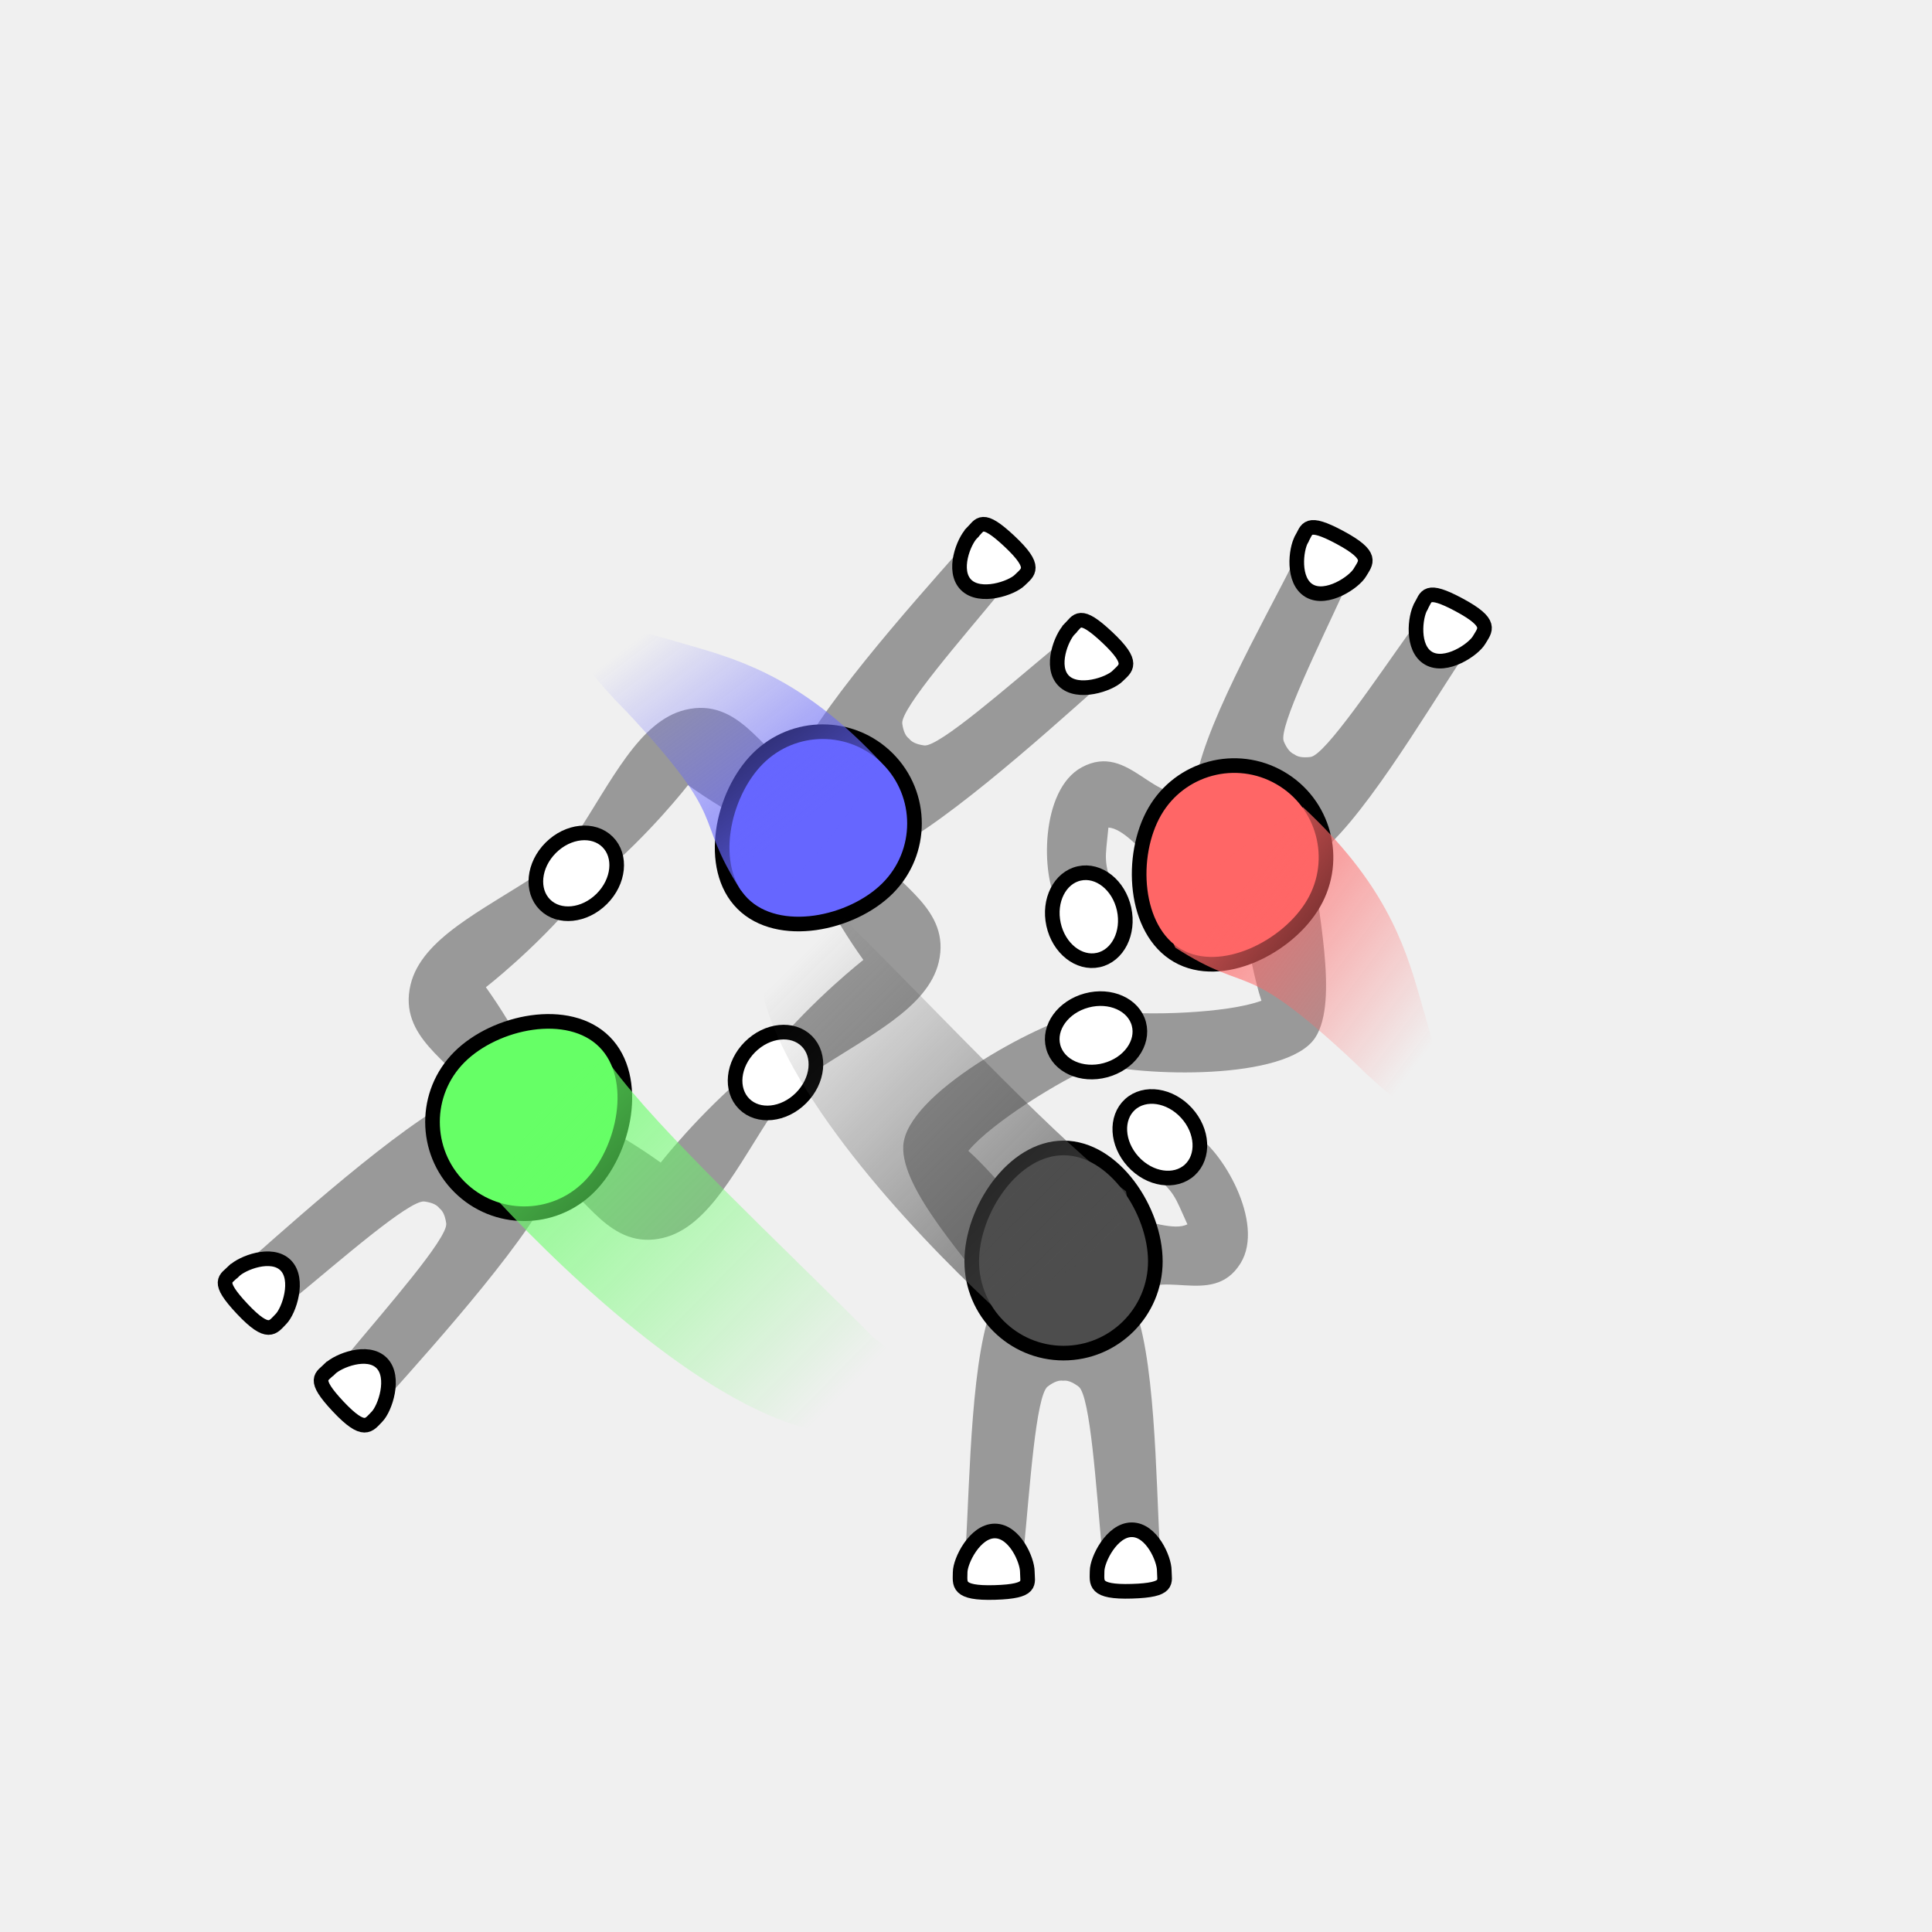
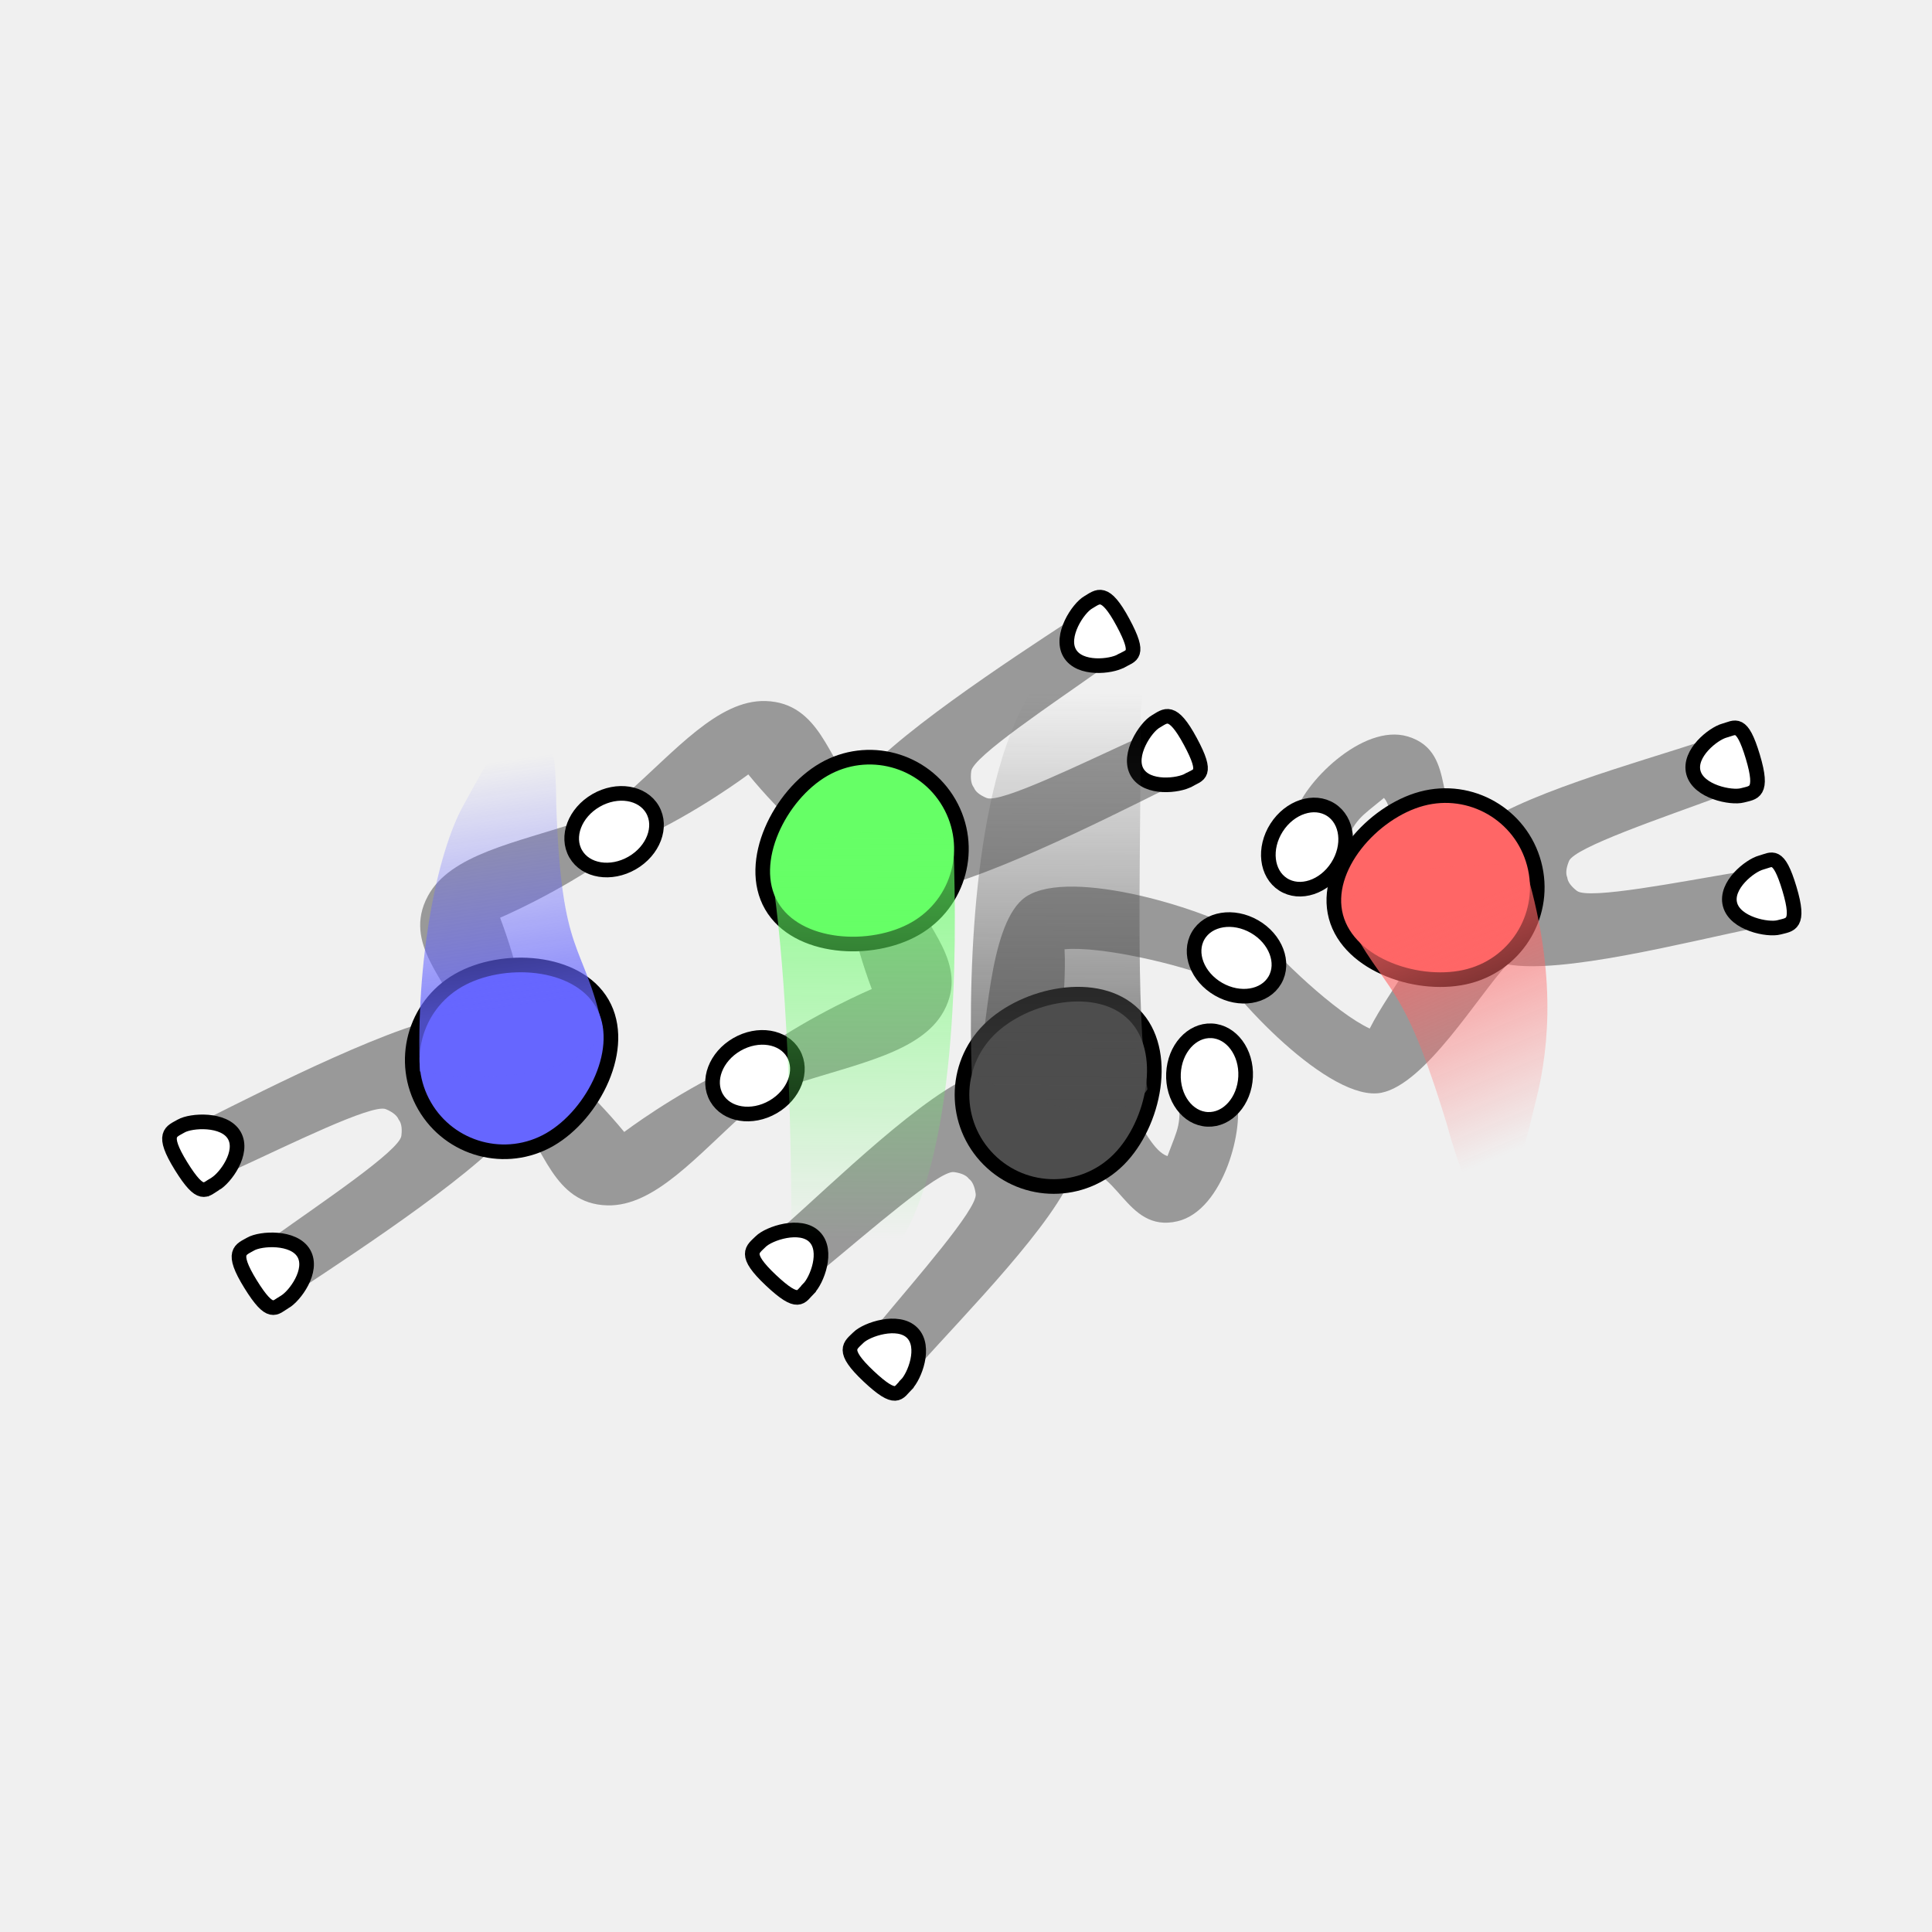
<svg xmlns="http://www.w3.org/2000/svg" xmlns:xlink="http://www.w3.org/1999/xlink" width="35mm" height="35mm" viewBox="0 0 35 35" version="1.1" id="svg1" xml:space="preserve">
  <defs id="defs1">
+     <linearGradient id="linearGradient8">
+       <stop style="stop-color:#ff6666;stop-opacity:0.749;" offset="0" id="stop7" />
+       <stop style="stop-color:#ff6666;stop-opacity:0;" offset="1" id="stop8" />
+     </linearGradient>
+     <linearGradient id="linearGradient6">
+       <stop style="stop-color:#4d4d4d;stop-opacity:0.749;" offset="0" id="stop3" />
+       <stop style="stop-color:#4d4d4d;stop-opacity:0;" offset="1" id="stop6" />
+     </linearGradient>
    <linearGradient id="linearGradient10">
-       <stop style="stop-color:#66ff66;stop-opacity:0.749;" offset="0" id="stop9" />
-       <stop style="stop-color:#66ff66;stop-opacity:0;" offset="1" id="stop10" />
+       <stop style="stop-color:#6666ff;stop-opacity:0.749;" offset="0" id="stop9" />
+       <stop style="stop-color:#6666ff;stop-opacity:0;" offset="1" id="stop10" />
    </linearGradient>
    <linearGradient id="linearGradient5">
-       <stop style="stop-color:#6666ff;stop-opacity:0.749;" offset="0" id="stop4" />
-       <stop style="stop-color:#6666ff;stop-opacity:0;" offset="1" id="stop5" />
+       <stop style="stop-color:#66ff66;stop-opacity:0.749;" offset="0" id="stop4" />
+       <stop style="stop-color:#66ff66;stop-opacity:0;" offset="1" id="stop5" />
    </linearGradient>
-     <linearGradient xlink:href="#linearGradient6" id="linearGradient3" gradientUnits="userSpaceOnUse" gradientTransform="matrix(0.9659258,0.258819,0.2801973,-1.04571,7.259852,31.02576)" x1="10.647" y1="16.557" x2="14.696" y2="14.777" />
-     <linearGradient id="linearGradient6">
-       <stop style="stop-color:#ff6666;stop-opacity:0.749;" offset="0" id="stop3" />
-       <stop style="stop-color:#ff6666;stop-opacity:0;" offset="1" id="stop6" />
-     </linearGradient>
-     <linearGradient xlink:href="#linearGradient8" id="linearGradient2" gradientUnits="userSpaceOnUse" gradientTransform="matrix(-0.8660254,-0.5,-0.5412996,0.9375584,37.88038,12.74725)" x1="10.647" y1="16.557" x2="17.94" y2="14.396" />
-     <linearGradient id="linearGradient8">
-       <stop style="stop-color:#4d4d4d;stop-opacity:0.749;" offset="0" id="stop7" />
-       <stop style="stop-color:#4d4d4d;stop-opacity:0;" offset="1" id="stop8" />
-     </linearGradient>
-     <linearGradient xlink:href="#linearGradient5" id="linearGradient1" gradientUnits="userSpaceOnUse" gradientTransform="matrix(-0.258819,-0.9659258,1.04571,-0.2801973,-0.4367091,30.16213)" x1="10.647" y1="16.557" x2="14.696" y2="14.777" />
-     <linearGradient xlink:href="#linearGradient10" id="linearGradient4" gradientUnits="userSpaceOnUse" gradientTransform="matrix(0.5,0.8660254,-0.9375584,0.5412996,19.90189,1.81859)" x1="10.647" y1="16.557" x2="17.94" y2="14.396" />
+     <linearGradient xlink:href="#linearGradient10" id="linearGradient1" gradientUnits="userSpaceOnUse" gradientTransform="matrix(-0.5,-0.8660254,-0.9375584,0.5412996,30.62439,18.4614)" x1="10.647" y1="16.557" x2="14.696" y2="14.777" />
+     <linearGradient xlink:href="#linearGradient5" id="linearGradient4" gradientUnits="userSpaceOnUse" gradientTransform="matrix(0.258819,0.9659258,1.04571,-0.2801973,-4.394691,9.150398)" x1="10.647" y1="16.557" x2="17.94" y2="14.396" />
+     <linearGradient xlink:href="#linearGradient8" id="linearGradient2" gradientUnits="userSpaceOnUse" gradientTransform="matrix(0.7071068,0.7071068,0.7655132,-0.7655132,5.356144,21.92771)" x1="10.647" y1="16.557" x2="14.696" y2="14.777" />
+     <linearGradient xlink:href="#linearGradient6" id="linearGradient3" gradientUnits="userSpaceOnUse" gradientTransform="matrix(-0.258819,-0.9659258,-1.04571,0.2801973,39.39469,25.8496)" x1="10.647" y1="16.557" x2="17.94" y2="14.396" />
  </defs>
  <g id="layer1">
-     <path style="fill:#999999;fill-opacity:1;stroke:none;stroke-width:0.265;stroke-dasharray:none;stroke-opacity:1" d="m 16.062,7.559 c -0.262,-0.004 -0.518,0.082 -0.508,0.262 0.072,1.252 0.22,3.993 0.648,4.898 -0.607,0.176 -1.617,-0.231 -2.139,0.613 -0.452,0.732 -0.036,1.867 0.201,3.043 0.056,0.276 0.796,0.476 0.822,0.195 0.109,-1.182 -0.029,-2.301 -0.029,-2.301 0.94,-0.154 1.748,-0.437 2.244,-0.639 0.496,0.204 1.303,0.489 2.242,0.646 0,0 -0.142,1.118 -0.037,2.301 0.025,0.28 0.766,0.082 0.822,-0.193 0.242,-1.175 0.662,-2.305 0.213,-3.039 -0.518,-0.846 -1.53,-0.444 -2.137,-0.623 0.432,-0.904 0.589,-3.644 0.666,-4.896 0.022,-0.359 -1.022,-0.346 -1.057,0.012 -0.101,1.03 -0.213,2.744 -0.428,2.906 -0.121,0.092 -0.211,0.116 -0.279,0.105 -0.068,0.01 -0.16,-0.015 -0.281,-0.107 C 16.814,10.579 16.706,8.866 16.609,7.836 16.593,7.657 16.325,7.563 16.062,7.559 Z" id="path4-1-6" transform="rotate(-135,14.91986,18.30466)" />
-     <path style="fill:#999999;fill-opacity:1;stroke:none;stroke-width:0.265;stroke-dasharray:none;stroke-opacity:1" d="m 16.062,7.559 c -0.262,-0.004 -0.518,0.082 -0.508,0.262 0.072,1.252 0.22,3.993 0.648,4.898 -0.607,0.176 -1.617,-0.231 -2.139,0.613 -0.452,0.732 -0.036,1.867 0.201,3.043 0.056,0.276 0.796,0.476 0.822,0.195 0.109,-1.182 -0.029,-2.301 -0.029,-2.301 0.94,-0.154 1.748,-0.437 2.244,-0.639 0.496,0.204 1.303,0.489 2.242,0.646 0,0 -0.142,1.118 -0.037,2.301 0.025,0.28 0.766,0.082 0.822,-0.193 0.242,-1.175 0.662,-2.305 0.213,-3.039 -0.518,-0.846 -1.53,-0.444 -2.137,-0.623 0.432,-0.904 0.589,-3.644 0.666,-4.896 0.022,-0.359 -1.022,-0.346 -1.057,0.012 -0.101,1.03 -0.213,2.744 -0.428,2.906 -0.121,0.092 -0.211,0.116 -0.279,0.105 -0.068,0.01 -0.16,-0.015 -0.281,-0.107 C 16.814,10.579 16.706,8.866 16.609,7.836 16.593,7.657 16.325,7.563 16.062,7.559 Z" id="path4-1" transform="matrix(-0.7071068,-0.7071068,-0.7071068,0.7071068,36.37727,17.9471)" />
-     <path id="path1-5" style="fill:#6666ff;fill-opacity:1;stroke:#000000;stroke-width:0.265" d="m 13.729,13.742 c -0.649,0.649 -0.926,1.979 -0.277,2.628 0.649,0.649 1.979,0.372 2.628,-0.277 0.649,-0.649 0.649,-1.702 0,-2.351 -0.649,-0.649 -1.702,-0.649 -2.351,-2e-6 z" />
-     <path id="path1-7-1-99" style="fill:#ffffff;stroke:#000000;stroke-width:0.265;stroke-dasharray:none" d="m 19.377,11.396 c -0.147,0.147 -0.361,0.683 -0.106,0.938 0.255,0.255 0.827,0.061 0.974,-0.086 0.147,-0.147 0.323,-0.223 -0.186,-0.702 -0.509,-0.478 -0.535,-0.298 -0.682,-0.151 z" />
-     <path id="path1-7-1-9-1" style="fill:#ffffff;stroke:#000000;stroke-width:0.265;stroke-dasharray:none" d="m 17.607,9.657 c -0.147,0.147 -0.361,0.683 -0.106,0.938 0.255,0.255 0.827,0.061 0.974,-0.086 0.147,-0.147 0.323,-0.223 -0.186,-0.702 -0.509,-0.478 -0.535,-0.298 -0.682,-0.151 z" />
-     <ellipse style="fill:#ffffff;fill-opacity:1;stroke:#000000;stroke-width:0.265;stroke-dasharray:none;stroke-opacity:1" id="path1-7-2-9-9-1-9" cx="-23.673" cy="3.805" rx="0.654" ry="0.803" transform="matrix(-0.7071068,-0.7071068,-0.7071068,0.7071068,0,0)" />
-     <ellipse style="fill:#ffffff;fill-opacity:1;stroke:#000000;stroke-width:0.265;stroke-dasharray:none;stroke-opacity:1" id="path1-7-2-9-9-5" cx="-18.569" cy="3.805" rx="0.654" ry="0.803" transform="matrix(-0.7071068,-0.7071068,-0.7071068,0.7071068,0,0)" />
-     <path style="fill:#999999;fill-opacity:1;stroke:none;stroke-width:0.265;stroke-dasharray:none;stroke-opacity:1" d="m 24.015,10.191 c -0.225,-0.135 -0.49,-0.188 -0.571,-0.027 -0.563,1.121 -1.718,3.138 -1.8,4.137 -0.719,0.369 -1.172,-0.872 -2.046,-0.401 -0.758,0.408 -0.738,1.978 -0.437,2.454 0.15,0.238 1.135,0.11 1.039,-0.155 -0.223,-0.614 -0.174,-0.634 -0.12,-1.207 0.513,0.03 1.22,1.449 1.987,1.053 0.507,0.299 0.526,1.296 0.785,2.084 -0.624,0.232 -2.11,0.273 -2.73,0.189 -0.119,0.255 -0.638,0.854 -0.367,0.93 0.932,0.262 3.551,0.332 4.069,-0.446 0.449,-0.675 0.002,-2.449 -0.035,-3.256 0.826,-0.567 2.005,-2.572 2.698,-3.618 0.198,-0.299 -0.712,-0.81 -0.921,-0.518 -0.602,0.841 -1.557,2.269 -1.824,2.303 -0.151,0.019 -0.241,-0.005 -0.295,-0.048 -0.064,-0.025 -0.131,-0.093 -0.19,-0.234 -0.103,-0.248 0.66,-1.785 1.091,-2.726 0.075,-0.163 -0.11,-0.379 -0.335,-0.514 z" id="path4-4-5-2-0-6" />
-     <path id="path1-9-9-4-2-2" style="fill:#ff6666;fill-opacity:1;stroke:#000000;stroke-width:0.265" d="m 20.919,14.701 c -0.459,0.795 -0.383,2.151 0.413,2.61 0.795,0.459 2.008,-0.153 2.467,-0.948 0.459,-0.795 0.187,-1.812 -0.609,-2.271 -0.795,-0.459 -1.812,-0.187 -2.271,0.609 z" />
-     <path id="path1-7-1-2-6-0-1-9" style="fill:#ffffff;stroke:#000000;stroke-width:0.265;stroke-dasharray:none" d="m 25.739,10.991 c -0.104,0.179 -0.172,0.753 0.141,0.934 0.313,0.181 0.815,-0.155 0.918,-0.335 0.104,-0.179 0.254,-0.299 -0.361,-0.63 -0.615,-0.331 -0.594,-0.149 -0.698,0.03 z" />
-     <path id="path1-7-1-9-0-2-5-0-9" style="fill:#ffffff;stroke:#000000;stroke-width:0.265;stroke-dasharray:none" d="m 23.579,9.769 c -0.104,0.179 -0.172,0.753 0.141,0.934 0.313,0.181 0.815,-0.155 0.918,-0.335 0.104,-0.179 0.254,-0.299 -0.361,-0.63 -0.615,-0.331 -0.594,-0.149 -0.698,0.03 z" />
-     <ellipse style="fill:#ffffff;fill-opacity:1;stroke:#000000;stroke-width:0.265;stroke-dasharray:none;stroke-opacity:1" id="path1-7-2-9-9-1-6-1-9-5-0" cx="15.703" cy="20.452" rx="0.654" ry="0.803" transform="rotate(-12.38759)" />
-     <path style="fill:#999999;fill-opacity:1;stroke:none;stroke-width:0.265;stroke-dasharray:none;stroke-opacity:1" d="m 20.504,28.304 c 0.262,0.004 0.518,-0.082 0.508,-0.262 -0.072,-1.252 -0.081,-3.577 -0.51,-4.482 0.438,-0.679 1.451,0.169 1.972,-0.675 0.452,-0.732 -0.349,-2.082 -0.848,-2.344 -0.249,-0.131 -1.038,0.473 -0.822,0.654 0.5,0.42 0.467,0.463 0.707,0.985 -0.459,0.231 -1.781,-0.645 -2.247,0.081 -0.588,-0.005 -1.103,-0.86 -1.722,-1.412 0.425,-0.513 1.691,-1.292 2.27,-1.529 -0.025,-0.28 0.126,-1.059 -0.147,-0.989 -0.938,0.239 -3.241,1.488 -3.301,2.421 -0.052,0.809 1.223,2.122 1.658,2.802 -0.432,0.904 -0.45,3.23 -0.527,4.482 -0.022,0.359 1.022,0.346 1.057,-0.012 0.101,-1.03 0.213,-2.744 0.428,-2.906 0.121,-0.092 0.211,-0.116 0.279,-0.105 0.068,-0.01 0.16,0.015 0.281,0.107 0.214,0.163 0.321,1.876 0.418,2.906 0.017,0.179 0.285,0.273 0.547,0.277 z" id="path4-4-5-2-0-5-8" />
-     <path id="path1-9-9-4-2-8-1" style="fill:#4d4d4d;fill-opacity:1;stroke:#000000;stroke-width:0.265" d="m 20.93,22.85 c 1e-6,-0.918 -0.744,-2.054 -1.663,-2.054 -0.918,-1e-6 -1.663,1.136 -1.663,2.054 0,0.918 0.744,1.663 1.663,1.663 0.918,2e-6 1.663,-0.744 1.663,-1.663 z" />
-     <path id="path1-7-1-2-6-0-1-6-3" style="fill:#ffffff;stroke:#000000;stroke-width:0.265;stroke-dasharray:none" d="m 18.611,28.473 c -10e-7,-0.207 -0.228,-0.738 -0.589,-0.738 -0.361,0 -0.628,0.542 -0.628,0.749 1e-6,0.207 -0.07,0.386 0.628,0.365 0.698,-0.021 0.589,-0.168 0.589,-0.375 z" />
-     <path id="path1-7-1-9-0-2-5-0-2-1" style="fill:#ffffff;stroke:#000000;stroke-width:0.265;stroke-dasharray:none" d="m 21.092,28.451 c -1e-6,-0.207 -0.228,-0.738 -0.589,-0.738 -0.361,0 -0.628,0.542 -0.628,0.749 1e-6,0.207 -0.07,0.386 0.628,0.365 0.698,-0.021 0.589,-0.168 0.589,-0.375 z" />
-     <ellipse style="fill:#ffffff;fill-opacity:1;stroke:#000000;stroke-width:0.265;stroke-dasharray:none;stroke-opacity:1" id="path1-7-2-9-9-1-6-1-9-5-8-1" cx="-1.63" cy="-29.382" rx="0.654" ry="0.803" transform="rotate(137.6124)" />
-     <ellipse style="fill:#ffffff;fill-opacity:1;stroke:#000000;stroke-width:0.265;stroke-dasharray:none;stroke-opacity:1" id="path1-7-2-9-9-0" cx="-23.256" cy="-14.325" rx="0.654" ry="0.803" transform="matrix(-0.258819,-0.9659258,-0.9659258,0.258819,0,0)" />
-     <path id="path1-3-1-5-8-0-8-0-6" style="fill:url(#linearGradient3);fill-opacity:1;stroke:none;stroke-width:0.265" d="m 24.537,19.244 c -2.067,-1.932 -1.844,-1.18 -3.244,-2.076 -0.445,-0.847 1.503,-2.034 2.312,-2.545 1.453,1.348 1.834,2.451 2.11,3.423 0.276,0.971 1.118,3.477 -1.179,1.198 z" />
-     <path id="path1-3-1-5-8-0-8-0-6-3" style="fill:url(#linearGradient1);fill-opacity:1;stroke:none;stroke-width:0.265" d="m 11.345,12.885 c 1.932,2.067 1.18,1.844 2.076,3.244 0.847,0.445 2.034,-1.503 2.545,-2.312 -1.348,-1.453 -2.451,-1.834 -3.423,-2.11 -0.971,-0.276 -3.477,-1.118 -1.198,1.179 z" />
-     <path id="path1-3-1-5-8-0-8-0" style="fill:url(#linearGradient2);fill-opacity:1;stroke:none;stroke-width:0.265" d="m 15.468,16.824 c 1.796,1.786 3.72,3.865 4.93,4.757 0.211,0.933 -1.528,1.774 -2.442,2.058 -1.493,-1.39 -3.803,-3.886 -4.173,-5.792 -0.081,-0.417 0.138,-3.103 1.684,-1.023 0,0 -1.796,-1.786 -2e-6,1e-6 z" />
-     <path id="path1-7-1-99-1" style="fill:#ffffff;stroke:#000000;stroke-width:0.265;stroke-dasharray:none" d="m 5.976,24.798 c 0.147,-0.147 0.683,-0.361 0.938,-0.106 0.255,0.255 0.061,0.827 -0.086,0.974 -0.147,0.147 -0.223,0.323 -0.702,-0.186 -0.478,-0.509 -0.298,-0.535 -0.151,-0.682 z" />
-     <path id="path1-7-1-9-1-5" style="fill:#ffffff;stroke:#000000;stroke-width:0.265;stroke-dasharray:none" d="m 4.237,23.028 c 0.147,-0.147 0.683,-0.361 0.938,-0.106 0.255,0.255 0.061,0.827 -0.086,0.974 -0.147,0.147 -0.223,0.323 -0.702,-0.186 -0.478,-0.509 -0.298,-0.535 -0.151,-0.682 z" />
-     <path id="path1-5-1" style="fill:#66ff66;fill-opacity:1;stroke:#000000;stroke-width:0.265" d="m 8.322,19.15 c 0.649,-0.649 1.979,-0.926 2.628,-0.277 0.649,0.649 0.372,1.979 -0.277,2.628 -0.649,0.649 -1.702,0.649 -2.351,1e-6 -0.649,-0.649 -0.649,-1.702 -1e-6,-2.351 z" />
-     <path id="path1-3-1-5-8-0-8-0-7" style="fill:url(#linearGradient4);fill-opacity:1;stroke:none;stroke-width:0.265" d="m 15.825,24.231 c -1.786,-1.796 -3.865,-3.72 -4.757,-4.93 -0.933,-0.211 -1.774,1.528 -2.058,2.442 1.39,1.493 3.886,3.803 5.792,4.173 0.417,0.081 3.103,-0.138 1.023,-1.684 0,0 1.786,1.796 -1e-6,2e-6 z" />
+     <path style="fill:#999999;fill-opacity:1;stroke:none;stroke-width:0.265;stroke-dasharray:none;stroke-opacity:1" d="m 31.248,13.842 c -0.064,-0.254 -0.214,-0.479 -0.384,-0.423 -1.191,0.394 -3.434,1.004 -4.198,1.653 -0.769,-0.247 -0.212,-1.445 -1.163,-1.73 -0.824,-0.247 -1.92,0.876 -2.044,1.426 -0.062,0.275 0.725,0.88 0.844,0.625 0.276,-0.592 0.326,-0.571 0.769,-0.938 0.342,0.384 -0.162,1.887 0.66,2.149 0.147,0.57 -0.545,1.288 -0.918,2.029 -0.605,-0.278 -1.685,-1.299 -2.064,-1.797 -0.264,0.097 -1.055,0.153 -0.917,0.398 0.474,0.845 2.276,2.746 3.193,2.562 0.795,-0.16 1.733,-1.73 2.278,-2.327 0.985,0.184 3.237,-0.401 4.466,-0.651 0.352,-0.071 0.07,-1.076 -0.285,-1.018 -1.021,0.169 -2.705,0.504 -2.918,0.339 -0.12,-0.093 -0.167,-0.174 -0.174,-0.242 -0.028,-0.063 -0.027,-0.159 0.031,-0.299 0.102,-0.249 1.729,-0.796 2.699,-1.156 0.168,-0.063 0.19,-0.346 0.126,-0.6 z" id="path4-4-5-2-0-7" />
+     <path id="path1-9-9-4-2-5" style="fill:#ff6666;fill-opacity:1;stroke:#000000;stroke-width:0.265" d="m 26.617,17.682 c -0.887,0.238 -2.177,-0.187 -2.415,-1.074 -0.238,-0.887 0.667,-1.9 1.554,-2.138 0.887,-0.238 1.799,0.289 2.036,1.176 0.238,0.887 -0.289,1.799 -1.176,2.036 z" />
+     <path id="path1-7-1-2-6-0-1-4" style="fill:#ffffff;stroke:#000000;stroke-width:0.265;stroke-dasharray:none" d="m 31.902,15.627 c -0.2,0.054 -0.654,0.411 -0.561,0.76 0.093,0.349 0.686,0.466 0.886,0.413 0.2,-0.054 0.391,-0.032 0.19,-0.701 -0.201,-0.669 -0.315,-0.525 -0.515,-0.472 z" />
+     <path id="path1-7-1-9-0-2-5-0-8" style="fill:#ffffff;stroke:#000000;stroke-width:0.265;stroke-dasharray:none" d="m 31.239,13.236 c -0.2,0.054 -0.654,0.411 -0.561,0.76 0.093,0.349 0.686,0.466 0.886,0.413 0.2,-0.054 0.391,-0.032 0.19,-0.701 -0.201,-0.669 -0.315,-0.525 -0.515,-0.472 z" />
+     <ellipse style="fill:#ffffff;fill-opacity:1;stroke:#000000;stroke-width:0.265;stroke-dasharray:none;stroke-opacity:1" id="path1-7-2-9-9-1-6-1-9-5-1" cx="28.215" cy="0.165" rx="0.654" ry="0.803" transform="rotate(32.61241)" />
+     <path style="fill:#999999;fill-opacity:1;stroke:none;stroke-width:0.265;stroke-dasharray:none;stroke-opacity:1" d="m 16.108,24.563 c 0.183,0.188 0.425,0.308 0.544,0.174 0.834,-0.937 2.472,-2.587 2.809,-3.53 0.79,-0.171 0.906,1.145 1.872,0.917 0.837,-0.198 1.225,-1.719 1.058,-2.257 -0.084,-0.269 -1.068,-0.4 -1.044,-0.119 0.057,0.651 0.003,0.658 -0.197,1.196 -0.488,-0.161 -0.803,-1.716 -1.646,-1.531 -0.412,-0.42 -0.172,-1.388 -0.219,-2.216 0.663,-0.062 2.109,0.282 2.686,0.524 0.181,-0.216 0.838,-0.66 0.595,-0.803 -0.833,-0.494 -3.344,-1.24 -4.046,-0.622 -0.609,0.536 -0.636,2.365 -0.809,3.154 -0.945,0.333 -2.603,1.966 -3.542,2.797 -0.269,0.238 0.478,0.967 0.755,0.739 0.799,-0.657 2.091,-1.789 2.357,-1.753 0.151,0.021 0.231,0.067 0.272,0.123 0.056,0.041 0.103,0.124 0.123,0.275 0.036,0.267 -1.1,1.554 -1.759,2.351 -0.115,0.138 0.008,0.395 0.191,0.583 z" id="path4-4-5-2-0-5-2" />
+     <path id="path1-9-9-4-2-8-8" style="fill:#4d4d4d;fill-opacity:1;stroke:#000000;stroke-width:0.265" d="m 20.265,21.008 c 0.649,-0.649 0.926,-1.979 0.277,-2.628 -0.649,-0.649 -1.979,-0.372 -2.628,0.277 -0.649,0.649 -0.649,1.702 0,2.351 0.649,0.649 1.702,0.649 2.351,2e-6 z" />
+     <path id="path1-7-1-2-6-0-1-6-9" style="fill:#ffffff;stroke:#000000;stroke-width:0.265;stroke-dasharray:none" d="m 14.649,23.344 c 0.147,-0.147 0.361,-0.683 0.106,-0.938 -0.255,-0.255 -0.827,-0.061 -0.974,0.086 -0.147,0.147 -0.323,0.223 0.186,0.702 0.509,0.478 0.535,0.298 0.682,0.151 z" />
+     <path id="path1-7-1-9-0-2-5-0-2-3" style="fill:#ffffff;stroke:#000000;stroke-width:0.265;stroke-dasharray:none" d="m 16.419,25.083 c 0.147,-0.147 0.361,-0.683 0.106,-0.938 -0.255,-0.255 -0.827,-0.061 -0.974,0.086 -0.147,0.147 -0.323,0.223 0.186,0.702 0.509,0.478 0.535,0.298 0.682,0.151 z" />
+     <ellipse style="fill:#ffffff;fill-opacity:1;stroke:#000000;stroke-width:0.265;stroke-dasharray:none;stroke-opacity:1" id="path1-7-2-9-9-1-6-1-9-5-8-6" cx="-22.777" cy="-18.457" rx="0.654" ry="0.803" transform="rotate(-177.3876)" />
+     <ellipse style="fill:#ffffff;fill-opacity:1;stroke:#000000;stroke-width:0.265;stroke-dasharray:none;stroke-opacity:1" id="path1-7-2-9-9-8" cx="-3.828" cy="-28.076" rx="0.654" ry="0.803" transform="matrix(0.5,-0.8660254,-0.8660254,-0.5,0,0)" />
+     <path id="path1-3-1-5-8-0-8-0-6-0-0" style="fill:url(#linearGradient2);fill-opacity:1;stroke:none;stroke-width:0.265" d="m 26.21,20.363 c -0.824,-2.707 -1.08,-2.296 -1.844,-3.772 0.038,-0.956 2.288,-0.913 3.244,-0.95 0.585,1.894 0.466,3.296 0.22,4.275 -0.246,0.979 -0.771,3.57 -1.62,0.448 z" />
+     <path style="fill:#999999;fill-opacity:1;stroke:none;stroke-width:0.265;stroke-dasharray:none;stroke-opacity:1" d="m 16.062,7.559 c -0.262,-0.004 -0.518,0.082 -0.508,0.262 0.072,1.252 0.22,3.993 0.648,4.898 -0.607,0.176 -1.617,-0.231 -2.139,0.613 -0.452,0.732 -0.036,1.867 0.201,3.043 0.056,0.276 0.796,0.476 0.822,0.195 0.109,-1.182 -0.029,-2.301 -0.029,-2.301 0.94,-0.154 1.748,-0.437 2.244,-0.639 0.496,0.204 1.303,0.489 2.242,0.646 0,0 -0.142,1.118 -0.037,2.301 0.025,0.28 0.766,0.082 0.822,-0.193 0.242,-1.175 0.662,-2.305 0.213,-3.039 -0.518,-0.846 -1.53,-0.444 -2.137,-0.623 0.432,-0.904 0.589,-3.644 0.666,-4.896 0.022,-0.359 -1.022,-0.346 -1.057,0.012 -0.101,1.03 -0.213,2.744 -0.428,2.906 -0.121,0.092 -0.211,0.116 -0.279,0.105 -0.068,0.01 -0.16,-0.015 -0.281,-0.107 C 16.814,10.579 16.706,8.866 16.609,7.836 16.593,7.657 16.325,7.563 16.062,7.559 Z" id="path4-1-6" transform="rotate(60,14.51424,12.84935)" />
+     <path style="fill:#999999;fill-opacity:1;stroke:none;stroke-width:0.265;stroke-dasharray:none;stroke-opacity:1" d="m 16.062,7.559 c -0.262,-0.004 -0.518,0.082 -0.508,0.262 0.072,1.252 0.22,3.993 0.648,4.898 -0.607,0.176 -1.617,-0.231 -2.139,0.613 -0.452,0.732 -0.036,1.867 0.201,3.043 0.056,0.276 0.796,0.476 0.822,0.195 0.109,-1.182 -0.029,-2.301 -0.029,-2.301 0.94,-0.154 1.748,-0.437 2.244,-0.639 0.496,0.204 1.303,0.489 2.242,0.646 0,0 -0.142,1.118 -0.037,2.301 0.025,0.28 0.766,0.082 0.822,-0.193 0.242,-1.175 0.662,-2.305 0.213,-3.039 -0.518,-0.846 -1.53,-0.444 -2.137,-0.623 0.432,-0.904 0.589,-3.644 0.666,-4.896 0.022,-0.359 -1.022,-0.346 -1.057,0.012 -0.101,1.03 -0.213,2.744 -0.428,2.906 -0.121,0.092 -0.211,0.116 -0.279,0.105 -0.068,0.01 -0.16,-0.015 -0.281,-0.107 C 16.814,10.579 16.706,8.866 16.609,7.836 16.593,7.657 16.325,7.563 16.062,7.559 Z" id="path4-1" transform="matrix(0.5,0.8660254,0.8660254,-0.5,-10.8262,10.72005)" />
+     <path id="path1-5" style="fill:#6666ff;fill-opacity:1;stroke:#000000;stroke-width:0.265" d="m 9.962,20.643 c 0.795,-0.459 1.407,-1.672 0.948,-2.467 -0.459,-0.795 -1.815,-0.872 -2.61,-0.413 -0.795,0.459 -1.068,1.476 -0.609,2.271 0.459,0.795 1.476,1.068 2.271,0.609 z" />
+     <path id="path1-7-1-99" style="fill:#ffffff;stroke:#000000;stroke-width:0.265;stroke-dasharray:none" d="M 3.899,21.448 C 4.079,21.344 4.425,20.881 4.244,20.568 4.064,20.256 3.461,20.296 3.282,20.399 c -0.179,0.104 -0.369,0.132 -0.002,0.726 0.368,0.594 0.44,0.426 0.619,0.322 z" />
+     <path id="path1-7-1-9-1" style="fill:#ffffff;stroke:#000000;stroke-width:0.265;stroke-dasharray:none" d="M 5.159,23.585 C 5.338,23.482 5.684,23.019 5.504,22.706 5.323,22.394 4.721,22.433 4.541,22.537 c -0.179,0.104 -0.369,0.132 -0.002,0.726 0.368,0.594 0.44,0.426 0.619,0.322 z" />
+     <ellipse style="fill:#ffffff;fill-opacity:1;stroke:#000000;stroke-width:0.265;stroke-dasharray:none;stroke-opacity:1" id="path1-7-2-9-9-1-9-8" cx="18.611" cy="2.101" rx="0.654" ry="0.803" transform="matrix(0.5,0.8660254,0.8660254,-0.5,0,0)" />
+     <ellipse style="fill:#ffffff;fill-opacity:1;stroke:#000000;stroke-width:0.265;stroke-dasharray:none;stroke-opacity:1" id="path1-7-2-9-9-5-0" cx="23.715" cy="2.101" rx="0.654" ry="0.803" transform="matrix(0.5,0.8660254,0.8660254,-0.5,0,0)" />
+     <path id="path1-7-1-99-1" style="fill:#ffffff;stroke:#000000;stroke-width:0.265;stroke-dasharray:none" d="m 20.312,11.972 c -0.179,0.104 -0.753,0.172 -0.934,-0.141 -0.181,-0.313 0.155,-0.815 0.335,-0.918 0.179,-0.104 0.299,-0.254 0.63,0.361 0.331,0.615 0.149,0.594 -0.03,0.698 z" />
+     <path id="path1-7-1-9-1-5" style="fill:#ffffff;stroke:#000000;stroke-width:0.265;stroke-dasharray:none" d="m 21.534,14.131 c -0.179,0.104 -0.753,0.172 -0.934,-0.141 -0.181,-0.313 0.155,-0.815 0.335,-0.918 0.179,-0.104 0.299,-0.254 0.63,0.361 0.331,0.615 0.149,0.594 -0.03,0.698 z" />
+     <path id="path1-5-1" style="fill:#66ff66;fill-opacity:1;stroke:#000000;stroke-width:0.265" d="m 16.585,16.82 c -0.795,0.459 -2.151,0.383 -2.61,-0.413 -0.459,-0.795 0.153,-2.008 0.948,-2.467 0.795,-0.459 1.812,-0.187 2.271,0.609 0.459,0.795 0.187,1.812 -0.609,2.271 z" />
+     <path id="path1-3-1-5-8-0-8-0-4" style="fill:url(#linearGradient4);fill-opacity:1;stroke:none;stroke-width:0.265" d="m 14.336,22.116 c -0.007,-2.533 -0.128,-4.794 -0.353,-6.28 0.511,-0.809 2.442,-1.005 3.289,-0.56 0.073,2.038 0.065,5.699 -1.022,7.308 -0.238,0.352 -2.292,2.096 -1.914,-0.468 0,0 0.007,2.533 2e-6,0 z" />
+     <path id="path1-3-1-5-8-0-8-0-6-0" style="fill:url(#linearGradient1);fill-opacity:1;stroke:none;stroke-width:0.265" d="m 10.077,14.575 c 0.095,2.828 0.49,2.445 0.846,4.068 -0.284,0.914 -2.384,0.978 -3.317,0.767 -0.074,-1.981 0.299,-3.94 0.79,-4.822 0.491,-0.882 1.668,-3.249 1.681,-0.013 z" />
+     <path id="path1-3-1-5-8-0-8-0-4-2" style="fill:url(#linearGradient3);fill-opacity:1;stroke:none;stroke-width:0.265" d="m 20.664,12.884 c 0.007,2.533 -0.103,5.363 0.123,6.85 -0.511,0.809 -2.335,0.174 -3.182,-0.271 -0.073,-2.038 0.058,-5.437 1.145,-7.046 0.238,-0.352 2.292,-2.096 1.914,0.468 0,0 -0.007,-2.533 -2e-6,0 z" />
  </g>
</svg>
